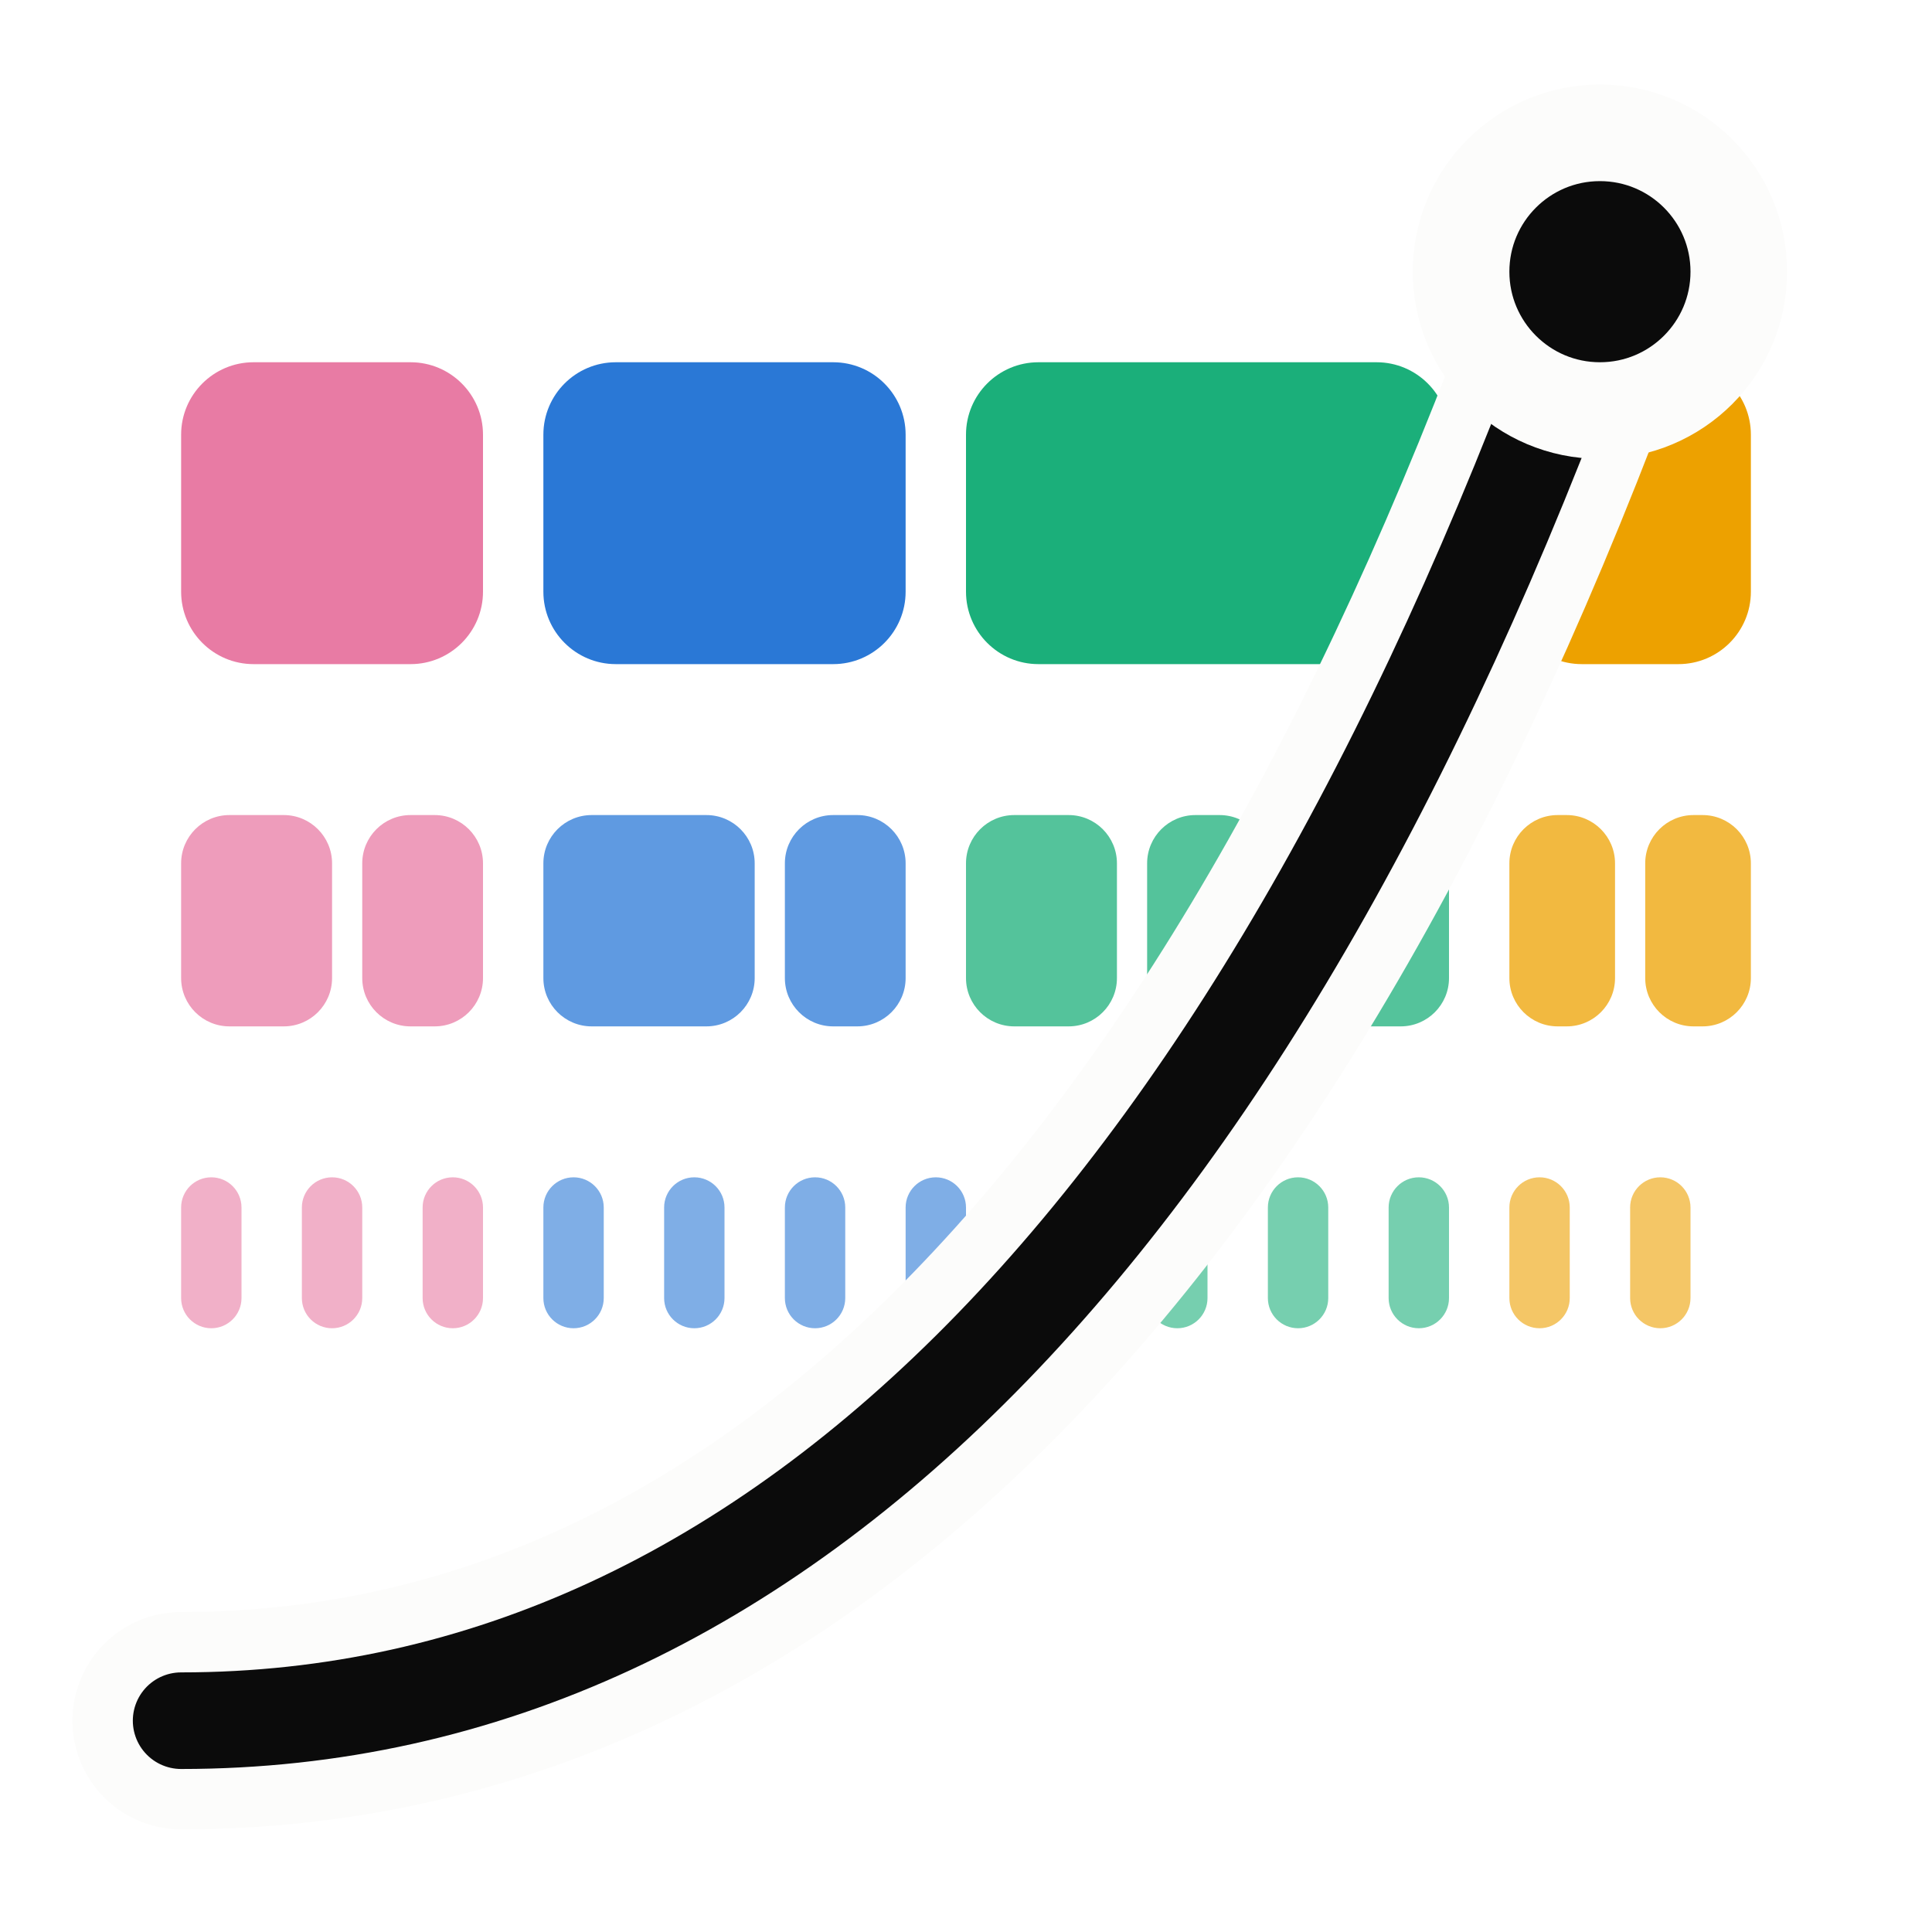
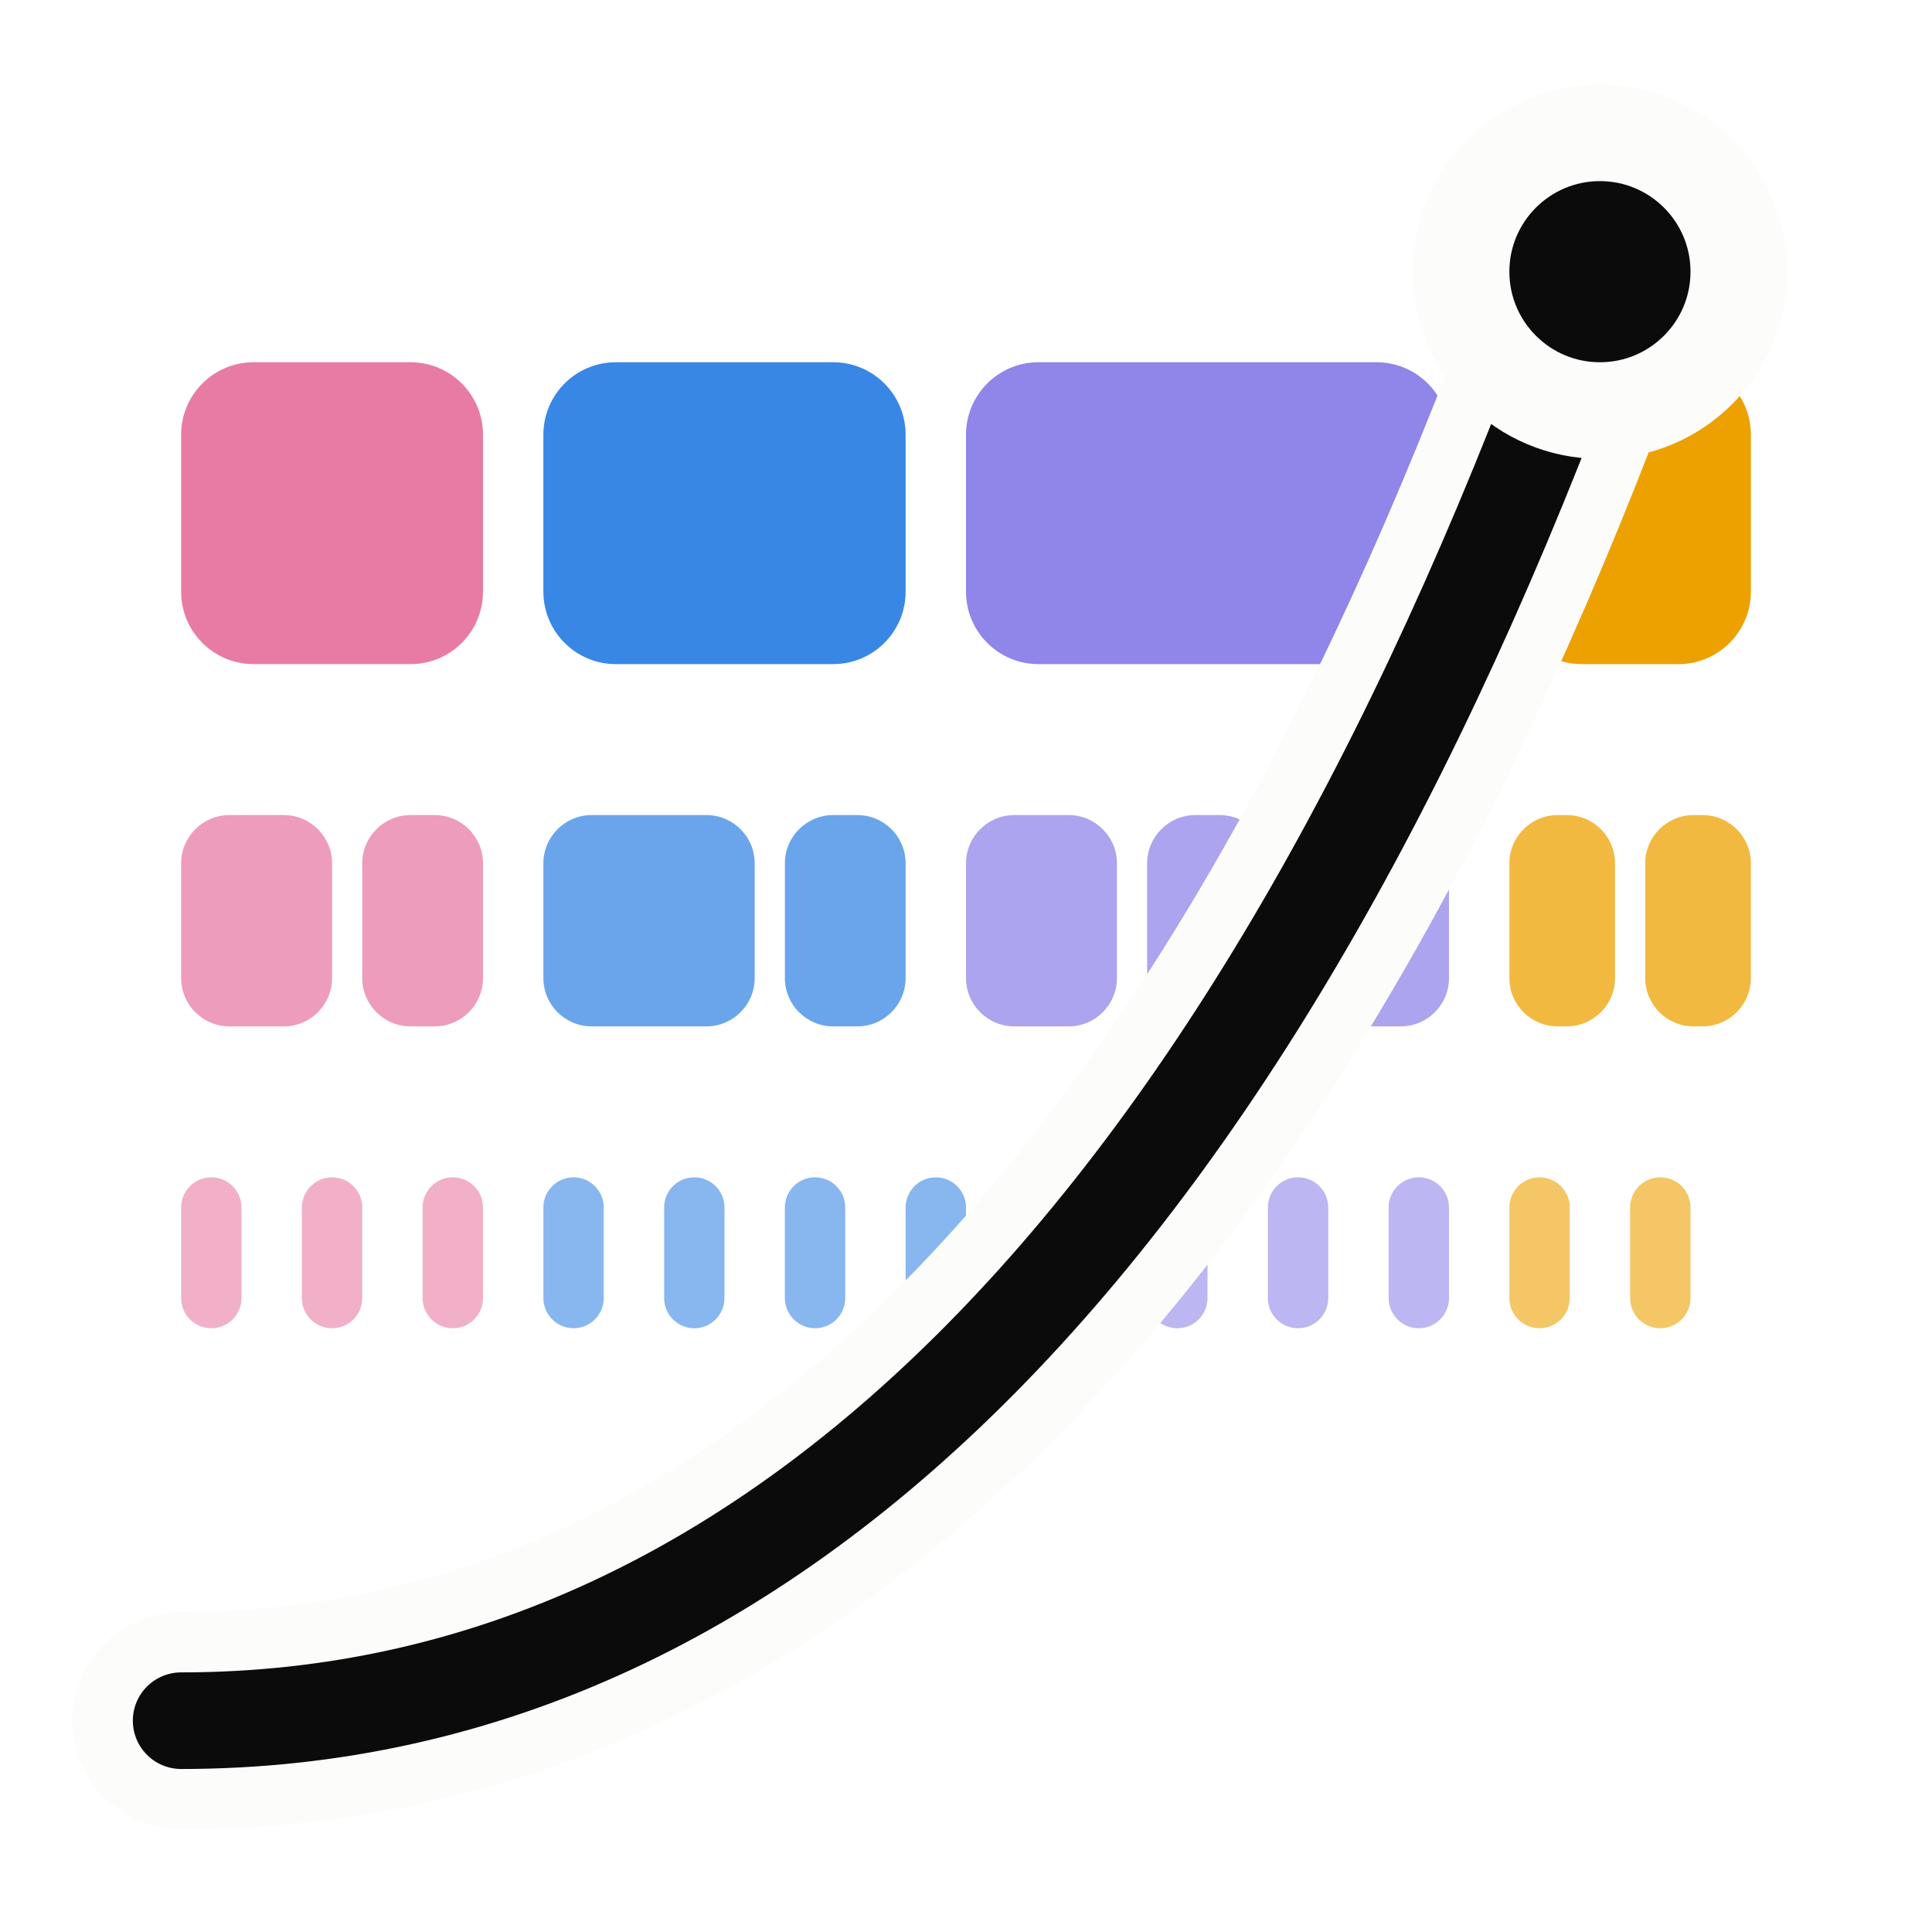
<svg xmlns="http://www.w3.org/2000/svg" viewBox="0 0 32 32" width="32" height="32">
  <style>.h{stroke:#fcfcfb}.a{stroke:#0b0b0b}.d{fill:#0b0b0b}@media (prefers-color-scheme:dark){.h{stroke:#1a1a19}.a{stroke:#f4f4f1}.d{fill:#f4f4f1}}</style>
  <rect x="3" y="6" width="5" height="5" rx="1.2" fill="#e87ba4" />
-   <rect x="9" y="6" width="6" height="5" rx="1.2" fill="#2a78d6" />
-   <rect x="16" y="6" width="8" height="5" rx="1.2" fill="#1baf7a" />
+   <rect x="9" y="6" width="6" height="5" rx="1.2" fill="#3987e5" />
+   <rect x="16" y="6" width="8" height="5" rx="1.2" fill="#9085e9" />
  <rect x="25" y="6" width="4" height="5" rx="1.2" fill="#eda100" />
  <rect x="3" y="13.5" width="2.5" height="3.5" rx="0.8" fill="#e87ba4" fill-opacity="0.75" />
  <rect x="6" y="13.5" width="2" height="3.5" rx="0.8" fill="#e87ba4" fill-opacity="0.75" />
-   <rect x="9" y="13.5" width="3.5" height="3.5" rx="0.8" fill="#2a78d6" fill-opacity="0.75" />
-   <rect x="13" y="13.5" width="2" height="3.5" rx="0.8" fill="#2a78d6" fill-opacity="0.75" />
-   <rect x="16" y="13.5" width="2.5" height="3.5" rx="0.8" fill="#1baf7a" fill-opacity="0.75" />
-   <rect x="19" y="13.5" width="2" height="3.5" rx="0.8" fill="#1baf7a" fill-opacity="0.75" />
-   <rect x="21.5" y="13.5" width="2.5" height="3.5" rx="0.8" fill="#1baf7a" fill-opacity="0.75" />
+   <rect x="9" y="13.5" width="3.5" height="3.5" rx="0.8" fill="#3987e5" fill-opacity="0.75" />
+   <rect x="13" y="13.5" width="2" height="3.5" rx="0.8" fill="#3987e5" fill-opacity="0.75" />
+   <rect x="16" y="13.5" width="2.5" height="3.5" rx="0.8" fill="#9085e9" fill-opacity="0.75" />
+   <rect x="19" y="13.5" width="2" height="3.5" rx="0.8" fill="#9085e9" fill-opacity="0.75" />
+   <rect x="21.5" y="13.5" width="2.5" height="3.5" rx="0.8" fill="#9085e9" fill-opacity="0.75" />
  <rect x="25" y="13.5" width="1.75" height="3.5" rx="0.8" fill="#eda100" fill-opacity="0.75" />
  <rect x="27.25" y="13.5" width="1.75" height="3.5" rx="0.8" fill="#eda100" fill-opacity="0.75" />
  <rect x="3" y="19.5" width="1" height="2.5" rx="0.5" fill="#e87ba4" fill-opacity="0.6" />
  <rect x="5" y="19.5" width="1" height="2.5" rx="0.5" fill="#e87ba4" fill-opacity="0.6" />
  <rect x="7" y="19.5" width="1" height="2.5" rx="0.5" fill="#e87ba4" fill-opacity="0.6" />
-   <rect x="9" y="19.5" width="1" height="2.5" rx="0.5" fill="#2a78d6" fill-opacity="0.6" />
-   <rect x="11" y="19.5" width="1" height="2.5" rx="0.5" fill="#2a78d6" fill-opacity="0.6" />
-   <rect x="13" y="19.5" width="1" height="2.5" rx="0.5" fill="#2a78d6" fill-opacity="0.6" />
-   <rect x="15" y="19.5" width="1" height="2.5" rx="0.5" fill="#2a78d6" fill-opacity="0.6" />
-   <rect x="17" y="19.5" width="1" height="2.5" rx="0.5" fill="#1baf7a" fill-opacity="0.6" />
-   <rect x="19" y="19.5" width="1" height="2.5" rx="0.5" fill="#1baf7a" fill-opacity="0.6" />
-   <rect x="21" y="19.5" width="1" height="2.5" rx="0.5" fill="#1baf7a" fill-opacity="0.6" />
-   <rect x="23" y="19.5" width="1" height="2.5" rx="0.5" fill="#1baf7a" fill-opacity="0.6" />
+   <rect x="9" y="19.5" width="1" height="2.5" rx="0.5" fill="#3987e5" fill-opacity="0.6" />
+   <rect x="11" y="19.5" width="1" height="2.5" rx="0.5" fill="#3987e5" fill-opacity="0.6" />
+   <rect x="13" y="19.5" width="1" height="2.5" rx="0.5" fill="#3987e5" fill-opacity="0.6" />
+   <rect x="15" y="19.5" width="1" height="2.5" rx="0.5" fill="#3987e5" fill-opacity="0.6" />
+   <rect x="17" y="19.5" width="1" height="2.5" rx="0.5" fill="#9085e9" fill-opacity="0.6" />
+   <rect x="19" y="19.5" width="1" height="2.5" rx="0.5" fill="#9085e9" fill-opacity="0.6" />
+   <rect x="21" y="19.5" width="1" height="2.5" rx="0.5" fill="#9085e9" fill-opacity="0.6" />
+   <rect x="23" y="19.5" width="1" height="2.5" rx="0.5" fill="#9085e9" fill-opacity="0.6" />
  <rect x="25" y="19.5" width="1" height="2.5" rx="0.5" fill="#eda100" fill-opacity="0.6" />
  <rect x="27" y="19.5" width="1" height="2.5" rx="0.5" fill="#eda100" fill-opacity="0.6" />
  <path class="h" d="M3 28.5C13 28.5 21 20 26.5 4.5" fill="none" stroke-width="3.6" stroke-linecap="round" />
  <path class="a" d="M3 28.5C13 28.5 21 20 26.5 4.5" fill="none" stroke-width="1.6" stroke-linecap="round" />
  <circle class="h d" cx="26.5" cy="4.5" r="2.3" stroke-width="1.6" />
</svg>
